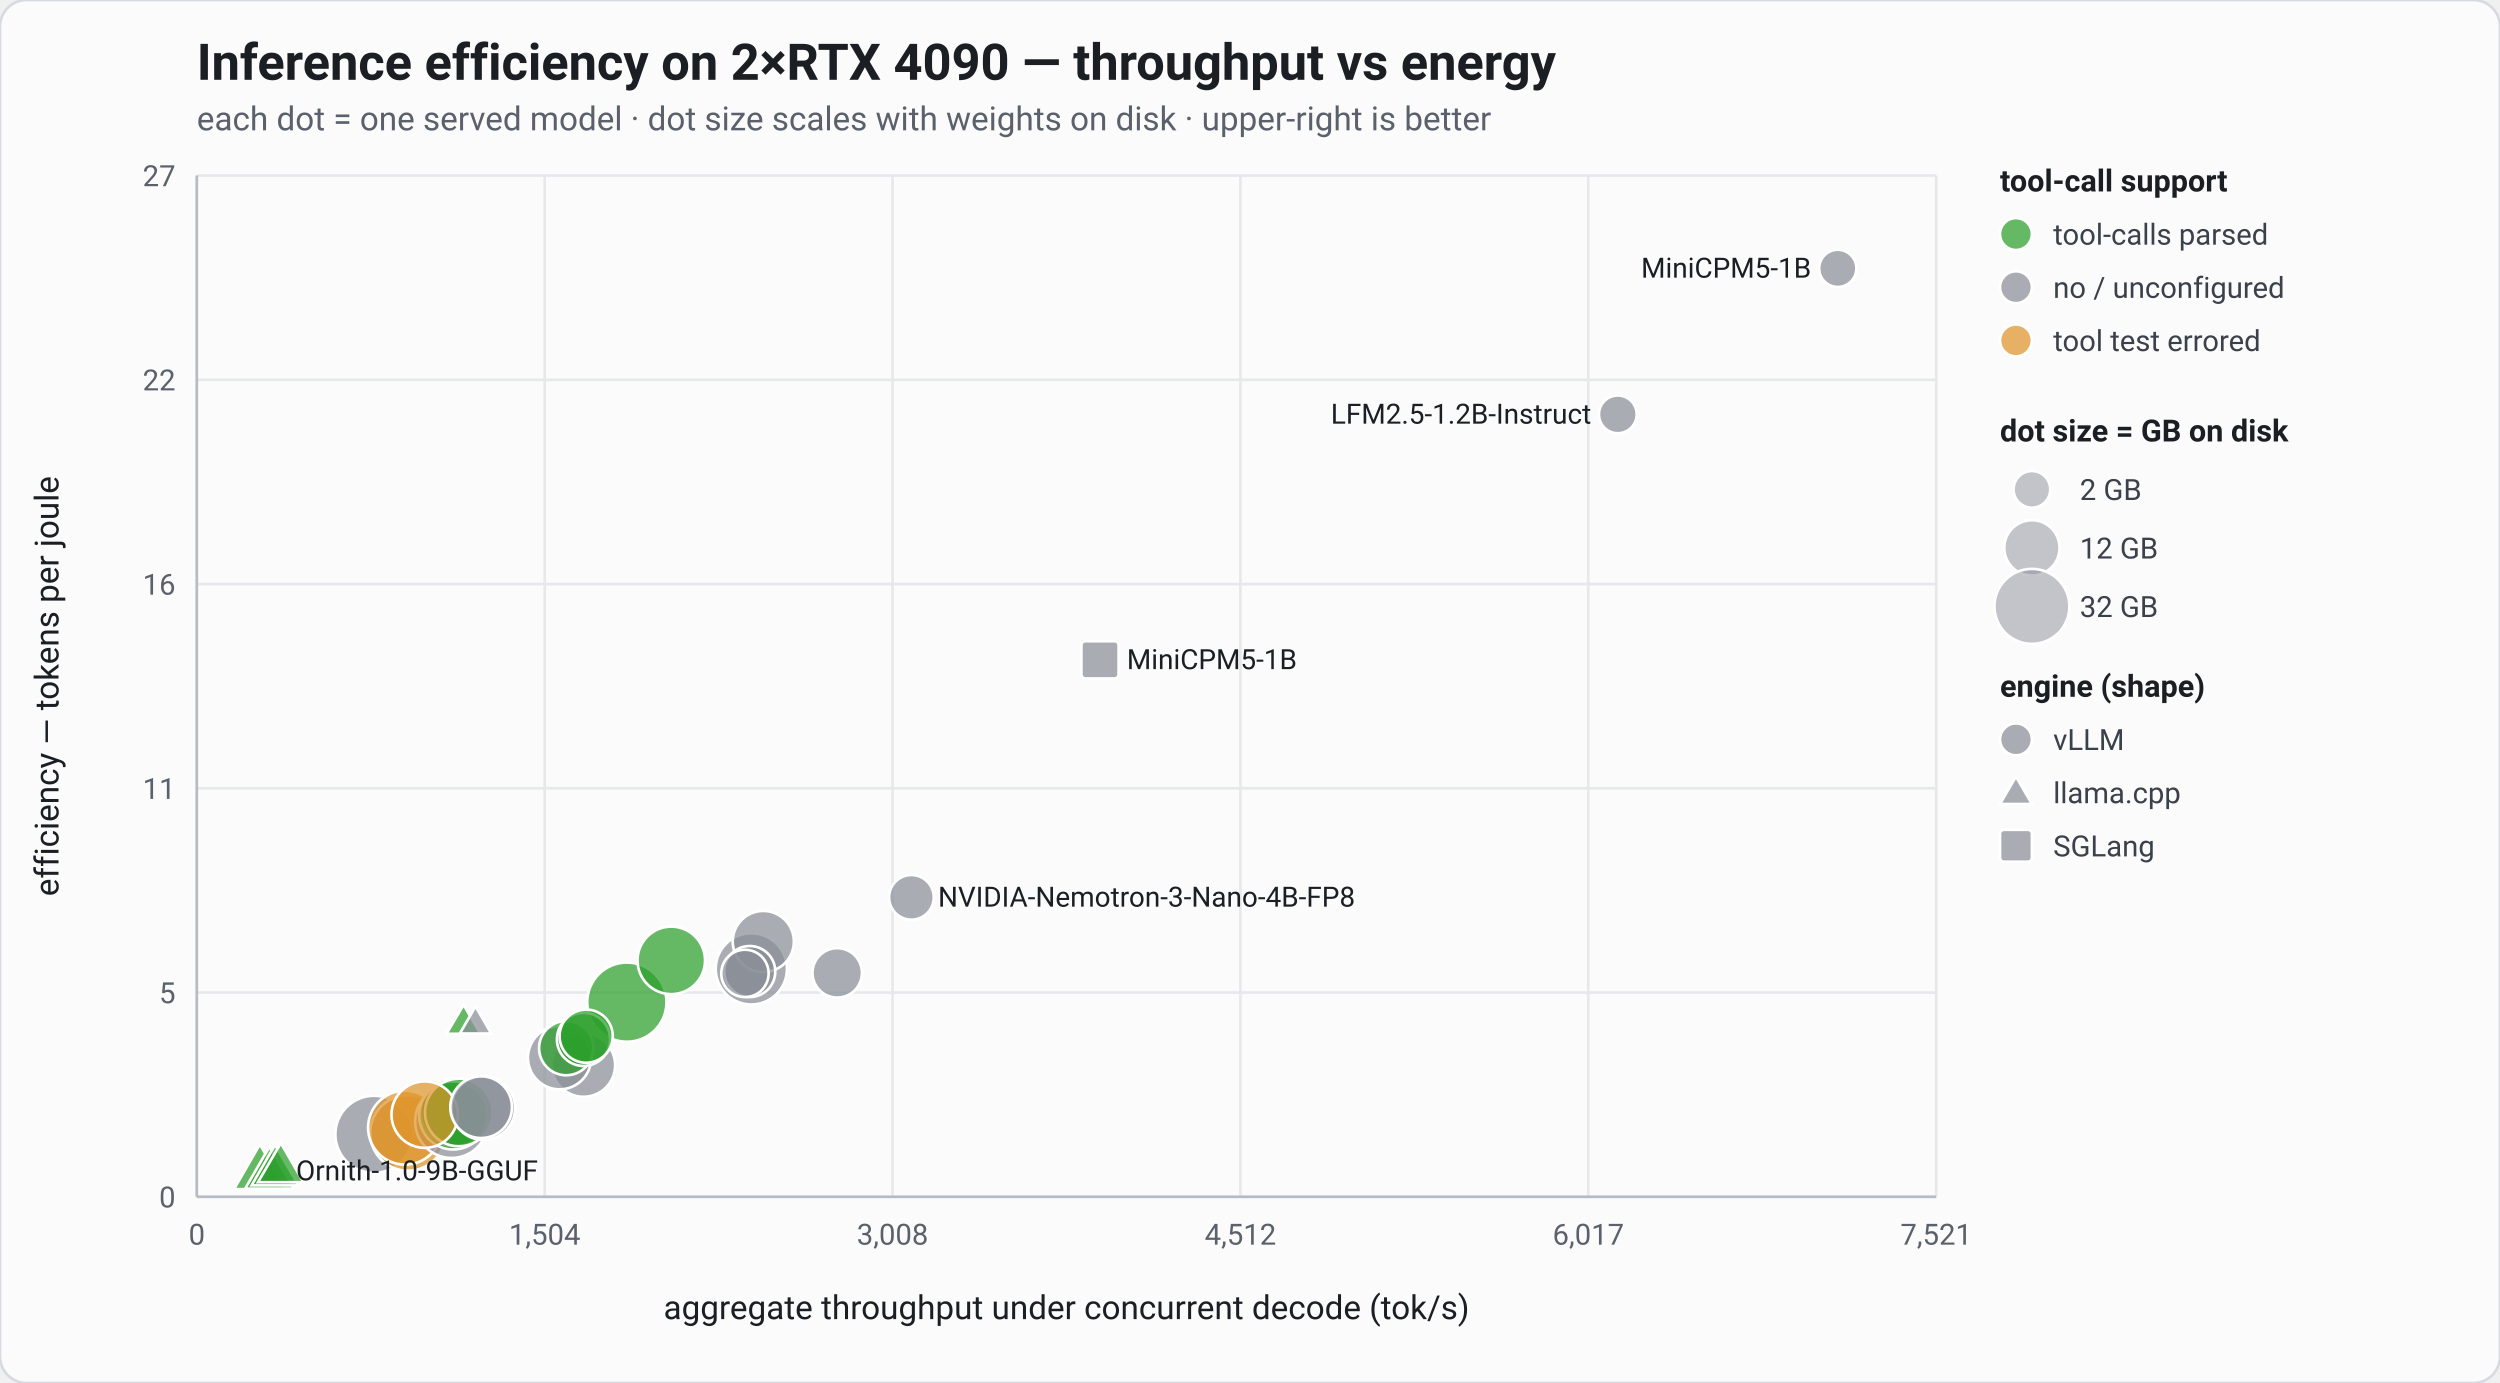
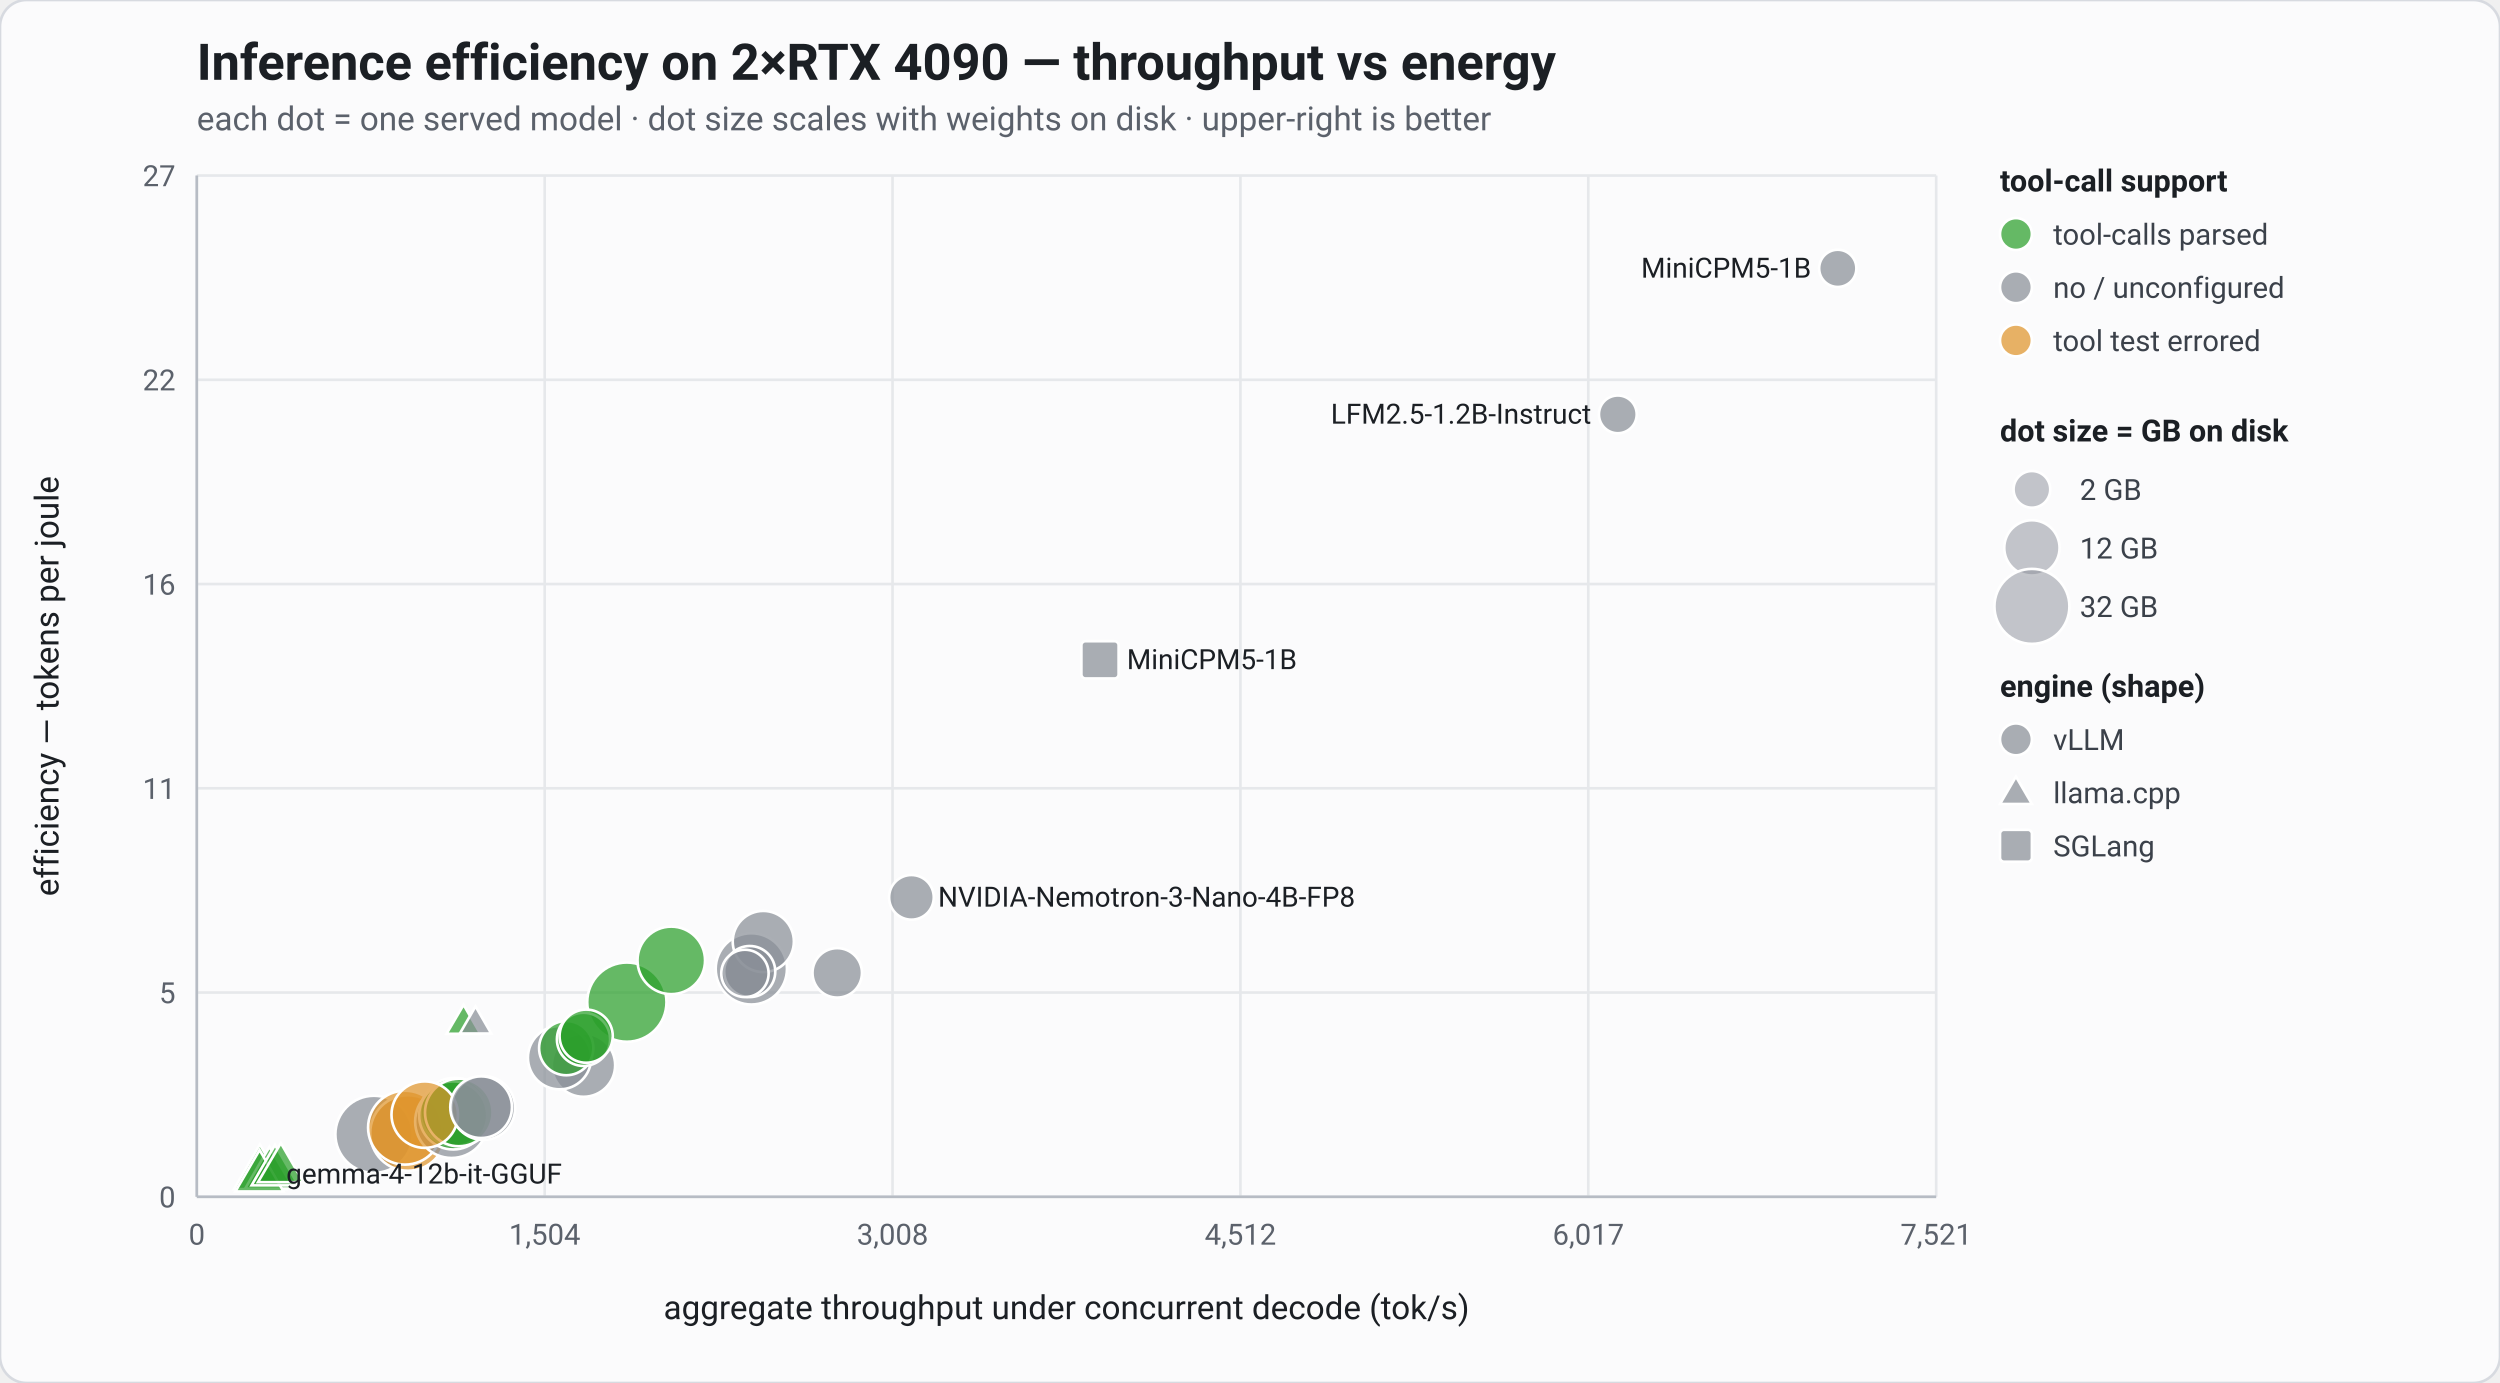
<svg xmlns="http://www.w3.org/2000/svg" width="940" height="520" viewBox="0 0 940 520" font-family="-apple-system,Segoe UI,Roboto,sans-serif">
  <rect x="0" y="0" width="940" height="520" rx="10" fill="#fbfbfc" stroke="#d7dae0" />
  <text x="74" y="30" font-size="19" font-weight="700" fill="#1b1f24">Inference efficiency on 2×RTX 4090 — throughput vs energy</text>
  <text x="74" y="49" font-size="12.5" fill="#5b616b">each dot = one served model · dot size scales with weights on disk · upper-right is better</text>
  <line x1="74.0" y1="66" x2="74.0" y2="450" stroke="#e6e8eb" />
  <text x="74.0" y="468" font-size="11" fill="#5b616b" text-anchor="middle">0</text>
  <line x1="74" y1="450.0" x2="728" y2="450.0" stroke="#e6e8eb" />
  <text x="66" y="454.0" font-size="11" fill="#5b616b" text-anchor="end">0</text>
  <line x1="204.8" y1="66" x2="204.8" y2="450" stroke="#e6e8eb" />
  <text x="204.8" y="468" font-size="11" fill="#5b616b" text-anchor="middle">1,504</text>
  <line x1="74" y1="373.2" x2="728" y2="373.2" stroke="#e6e8eb" />
  <text x="66" y="377.2" font-size="11" fill="#5b616b" text-anchor="end">5</text>
  <line x1="335.6" y1="66" x2="335.6" y2="450" stroke="#e6e8eb" />
  <text x="335.6" y="468" font-size="11" fill="#5b616b" text-anchor="middle">3,008</text>
  <line x1="74" y1="296.4" x2="728" y2="296.4" stroke="#e6e8eb" />
  <text x="66" y="300.4" font-size="11" fill="#5b616b" text-anchor="end">11</text>
  <line x1="466.4" y1="66" x2="466.4" y2="450" stroke="#e6e8eb" />
  <text x="466.4" y="468" font-size="11" fill="#5b616b" text-anchor="middle">4,512</text>
  <line x1="74" y1="219.6" x2="728" y2="219.6" stroke="#e6e8eb" />
  <text x="66" y="223.6" font-size="11" fill="#5b616b" text-anchor="end">16</text>
  <line x1="597.2" y1="66" x2="597.2" y2="450" stroke="#e6e8eb" />
  <text x="597.2" y="468" font-size="11" fill="#5b616b" text-anchor="middle">6,017</text>
  <line x1="74" y1="142.8" x2="728" y2="142.8" stroke="#e6e8eb" />
  <text x="66" y="146.8" font-size="11" fill="#5b616b" text-anchor="end">22</text>
  <line x1="728.0" y1="66" x2="728.0" y2="450" stroke="#e6e8eb" />
  <text x="728.0" y="468" font-size="11" fill="#5b616b" text-anchor="middle">7,521</text>
  <line x1="74" y1="66.0" x2="728" y2="66.0" stroke="#e6e8eb" />
  <text x="66" y="70.0" font-size="11" fill="#5b616b" text-anchor="end">27</text>
  <line x1="74" y1="450" x2="728" y2="450" stroke="#b7bcc4" />
  <line x1="74" y1="66" x2="74" y2="450" stroke="#b7bcc4" />
  <text x="401.0" y="496" font-size="12.5" fill="#1b1f24" text-anchor="middle">aggregate throughput under concurrent decode (tok/s)</text>
  <text x="22" y="258.0" font-size="12.5" fill="#1b1f24" text-anchor="middle" transform="rotate(-90 22 258.0)">efficiency — tokens per joule</text>
  <circle cx="235.7" cy="376.8" r="14.9" fill="#2ca02c" fill-opacity="0.72" stroke="#ffffff" stroke-width="1" />
  <circle cx="140.6" cy="426.5" r="14.5" fill="#8a8f98" fill-opacity="0.72" stroke="#ffffff" stroke-width="1" />
  <circle cx="153.4" cy="426.0" r="14.2" fill="#e0952b" fill-opacity="0.72" stroke="#ffffff" stroke-width="1" />
  <circle cx="152.3" cy="424.0" r="13.9" fill="#e0952b" fill-opacity="0.72" stroke="#ffffff" stroke-width="1" />
  <circle cx="169.8" cy="421.7" r="13.7" fill="#8a8f98" fill-opacity="0.72" stroke="#ffffff" stroke-width="1" />
  <circle cx="282.5" cy="364.3" r="13.4" fill="#8a8f98" fill-opacity="0.72" stroke="#ffffff" stroke-width="1" />
  <circle cx="170.9" cy="418.1" r="12.8" fill="#2ca02c" fill-opacity="0.72" stroke="#ffffff" stroke-width="1" />
  <circle cx="170.4" cy="419.4" r="12.8" fill="#2ca02c" fill-opacity="0.72" stroke="#ffffff" stroke-width="1" />
  <circle cx="252.4" cy="361.1" r="12.7" fill="#2ca02c" fill-opacity="0.72" stroke="#ffffff" stroke-width="1" />
  <circle cx="172.5" cy="418.3" r="12.7" fill="#2ca02c" fill-opacity="0.72" stroke="#ffffff" stroke-width="1" />
  <circle cx="159.7" cy="419.1" r="12.5" fill="#e0952b" fill-opacity="0.72" stroke="#ffffff" stroke-width="1" />
  <circle cx="181.7" cy="416.6" r="12.0" fill="#8a8f98" fill-opacity="0.72" stroke="#ffffff" stroke-width="1" />
  <circle cx="219.4" cy="400.5" r="11.9" fill="#8a8f98" fill-opacity="0.72" stroke="#ffffff" stroke-width="1" />
  <circle cx="210.4" cy="397.7" r="11.9" fill="#8a8f98" fill-opacity="0.72" stroke="#ffffff" stroke-width="1" />
  <circle cx="180.9" cy="416.3" r="11.6" fill="#8a8f98" fill-opacity="0.72" stroke="#ffffff" stroke-width="1" />
  <circle cx="287.0" cy="354.0" r="11.5" fill="#8a8f98" fill-opacity="0.72" stroke="#ffffff" stroke-width="1" />
  <circle cx="212.9" cy="394.1" r="10.2" fill="#2ca02c" fill-opacity="0.72" stroke="#ffffff" stroke-width="1" />
  <circle cx="219.4" cy="390.8" r="10.0" fill="#2ca02c" fill-opacity="0.72" stroke="#ffffff" stroke-width="1" />
  <circle cx="220.4" cy="389.6" r="10.0" fill="#2ca02c" fill-opacity="0.72" stroke="#ffffff" stroke-width="1" />
  <polygon points="97.7,430.3 88.0,447.1 107.5,447.1" fill="#2ca02c" fill-opacity="0.72" stroke="#ffffff" stroke-width="1" />
  <circle cx="281.9" cy="365.3" r="9.6" fill="#8a8f98" fill-opacity="0.72" stroke="#ffffff" stroke-width="1" />
  <circle cx="314.8" cy="365.8" r="9.3" fill="#8a8f98" fill-opacity="0.72" stroke="#ffffff" stroke-width="1" />
  <polygon points="101.3,431.2 92.2,446.9 110.4,446.9" fill="#2ca02c" fill-opacity="0.72" stroke="#ffffff" stroke-width="1" />
+   <polygon points="97.6,432.4 88.5,448.0 106.6,448.0" fill="#2ca02c" fill-opacity="0.72" stroke="#ffffff" stroke-width="1" />
  <circle cx="280.1" cy="366.0" r="8.9" fill="#8a8f98" fill-opacity="0.72" stroke="#ffffff" stroke-width="1" />
  <polygon points="103.4,430.5 94.6,445.7 112.2,445.7" fill="#2ca02c" fill-opacity="0.72" stroke="#ffffff" stroke-width="1" />
  <polygon points="105.6,429.8 97.0,444.5 114.1,444.5" fill="#2ca02c" fill-opacity="0.72" stroke="#ffffff" stroke-width="1" />
  <circle cx="342.7" cy="337.4" r="8.4" fill="#8a8f98" fill-opacity="0.72" stroke="#ffffff" stroke-width="1" />
  <circle cx="608.3" cy="155.8" r="7.1" fill="#8a8f98" fill-opacity="0.72" stroke="#ffffff" stroke-width="1" />
  <circle cx="691.0" cy="100.9" r="7.0" fill="#8a8f98" fill-opacity="0.72" stroke="#ffffff" stroke-width="1" />
  <rect x="406.6" y="241.1" width="14.0" height="14.0" rx="1.5" fill="#8a8f98" fill-opacity="0.72" stroke="#ffffff" stroke-width="1" />
  <polygon points="174.3,377.8 167.9,388.7 180.6,388.7" fill="#2ca02c" fill-opacity="0.72" stroke="#ffffff" stroke-width="1" />
  <polygon points="178.8,378.4 172.9,388.6 184.7,388.6" fill="#8a8f98" fill-opacity="0.72" stroke="#ffffff" stroke-width="1" />
  <text x="681.0" y="104.4" font-size="10.5" fill="#1b1f24" text-anchor="end">MiniCPM5-1B</text>
  <text x="598.3" y="159.3" font-size="10.5" fill="#1b1f24" text-anchor="end">LFM2.5-1.2B-Instruct</text>
  <text x="423.7" y="251.6" font-size="10.5" fill="#1b1f24" text-anchor="start">MiniCPM5-1B</text>
  <text x="352.7" y="340.9" font-size="10.5" fill="#1b1f24" text-anchor="start">NVIDIA-Nemotron-3-Nano-4B-FP8</text>
-   <text x="111.3" y="443.8" font-size="10.5" fill="#1b1f24" text-anchor="start">Ornith-1.0-9B-GGUF</text>
+   <text x="107.6" y="445.0" font-size="10.5" fill="#1b1f24" text-anchor="start">gemma-4-12b-it-GGUF</text>
  <text x="752" y="72" font-size="11.5" font-weight="700" fill="#1b1f24">tool-call support</text>
  <circle cx="758" cy="88.0" r="6" fill="#2ca02c" fill-opacity="0.72" stroke="#ffffff" />
  <text x="772" y="92" font-size="11" fill="#3b414a">tool-calls parsed</text>
  <circle cx="758" cy="108.0" r="6" fill="#8a8f98" fill-opacity="0.72" stroke="#ffffff" />
  <text x="772" y="112" font-size="11" fill="#3b414a">no / unconfigured</text>
  <circle cx="758" cy="128.0" r="6" fill="#e0952b" fill-opacity="0.72" stroke="#ffffff" />
  <text x="772" y="132" font-size="11" fill="#3b414a">tool test errored</text>
  <text x="752" y="166" font-size="11.5" font-weight="700" fill="#1b1f24">dot size = GB on disk</text>
  <circle cx="764" cy="184.0" r="6.9" fill="#8a8f98" fill-opacity="0.5" stroke="#ffffff" />
  <text x="782" y="188" font-size="11" fill="#3b414a">2 GB</text>
  <circle cx="764" cy="206.0" r="10.4" fill="#8a8f98" fill-opacity="0.5" stroke="#ffffff" />
  <text x="782" y="210" font-size="11" fill="#3b414a">12 GB</text>
  <circle cx="764" cy="228.0" r="14.1" fill="#8a8f98" fill-opacity="0.5" stroke="#ffffff" />
  <text x="782" y="232" font-size="11" fill="#3b414a">32 GB</text>
  <text x="752" y="262" font-size="11.5" font-weight="700" fill="#1b1f24">engine (shape)</text>
  <circle cx="758.0" cy="278.0" r="6.0" fill="#8a8f98" fill-opacity="0.72" stroke="#ffffff" stroke-width="1" />
  <text x="772" y="282" font-size="11" fill="#3b414a">vLLM</text>
  <polygon points="758.0,292.0 752.0,302.3 764.0,302.3" fill="#8a8f98" fill-opacity="0.72" stroke="#ffffff" stroke-width="1" />
  <text x="772" y="302" font-size="11" fill="#3b414a">llama.cpp</text>
  <rect x="752.0" y="312.0" width="12.0" height="12.0" rx="1.5" fill="#8a8f98" fill-opacity="0.72" stroke="#ffffff" stroke-width="1" />
  <text x="772" y="322" font-size="11" fill="#3b414a">SGLang</text>
</svg>
